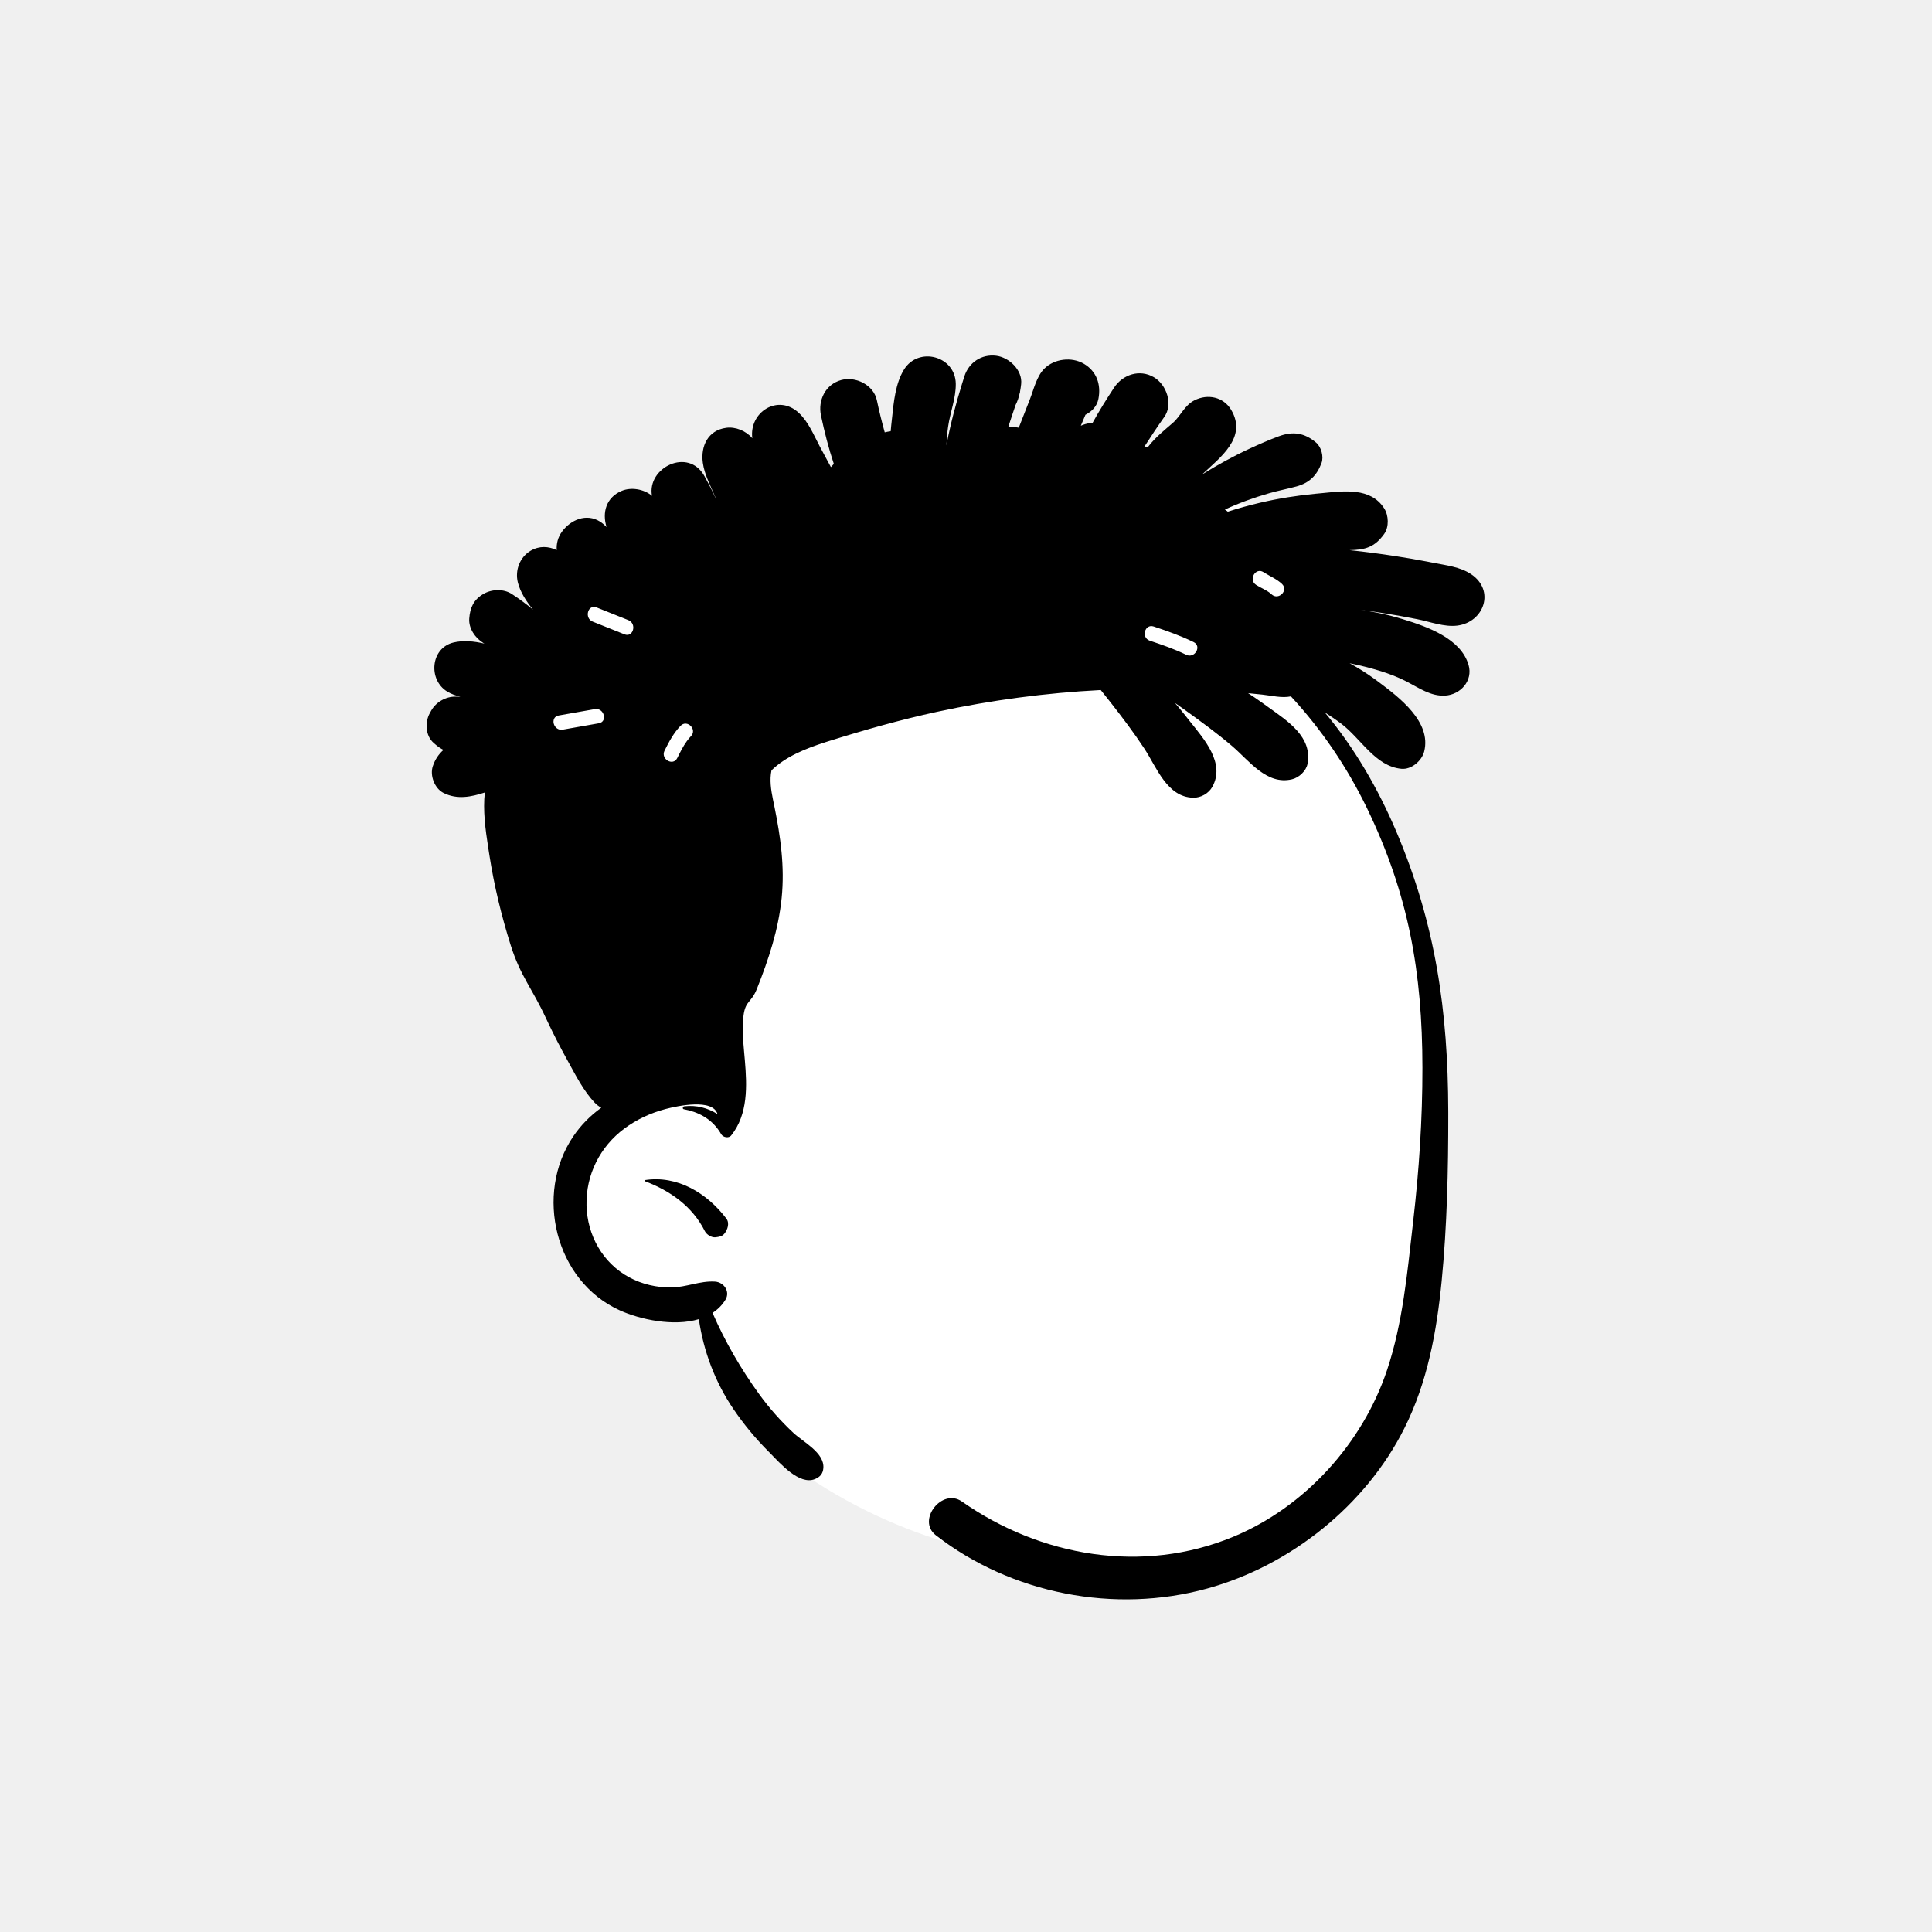
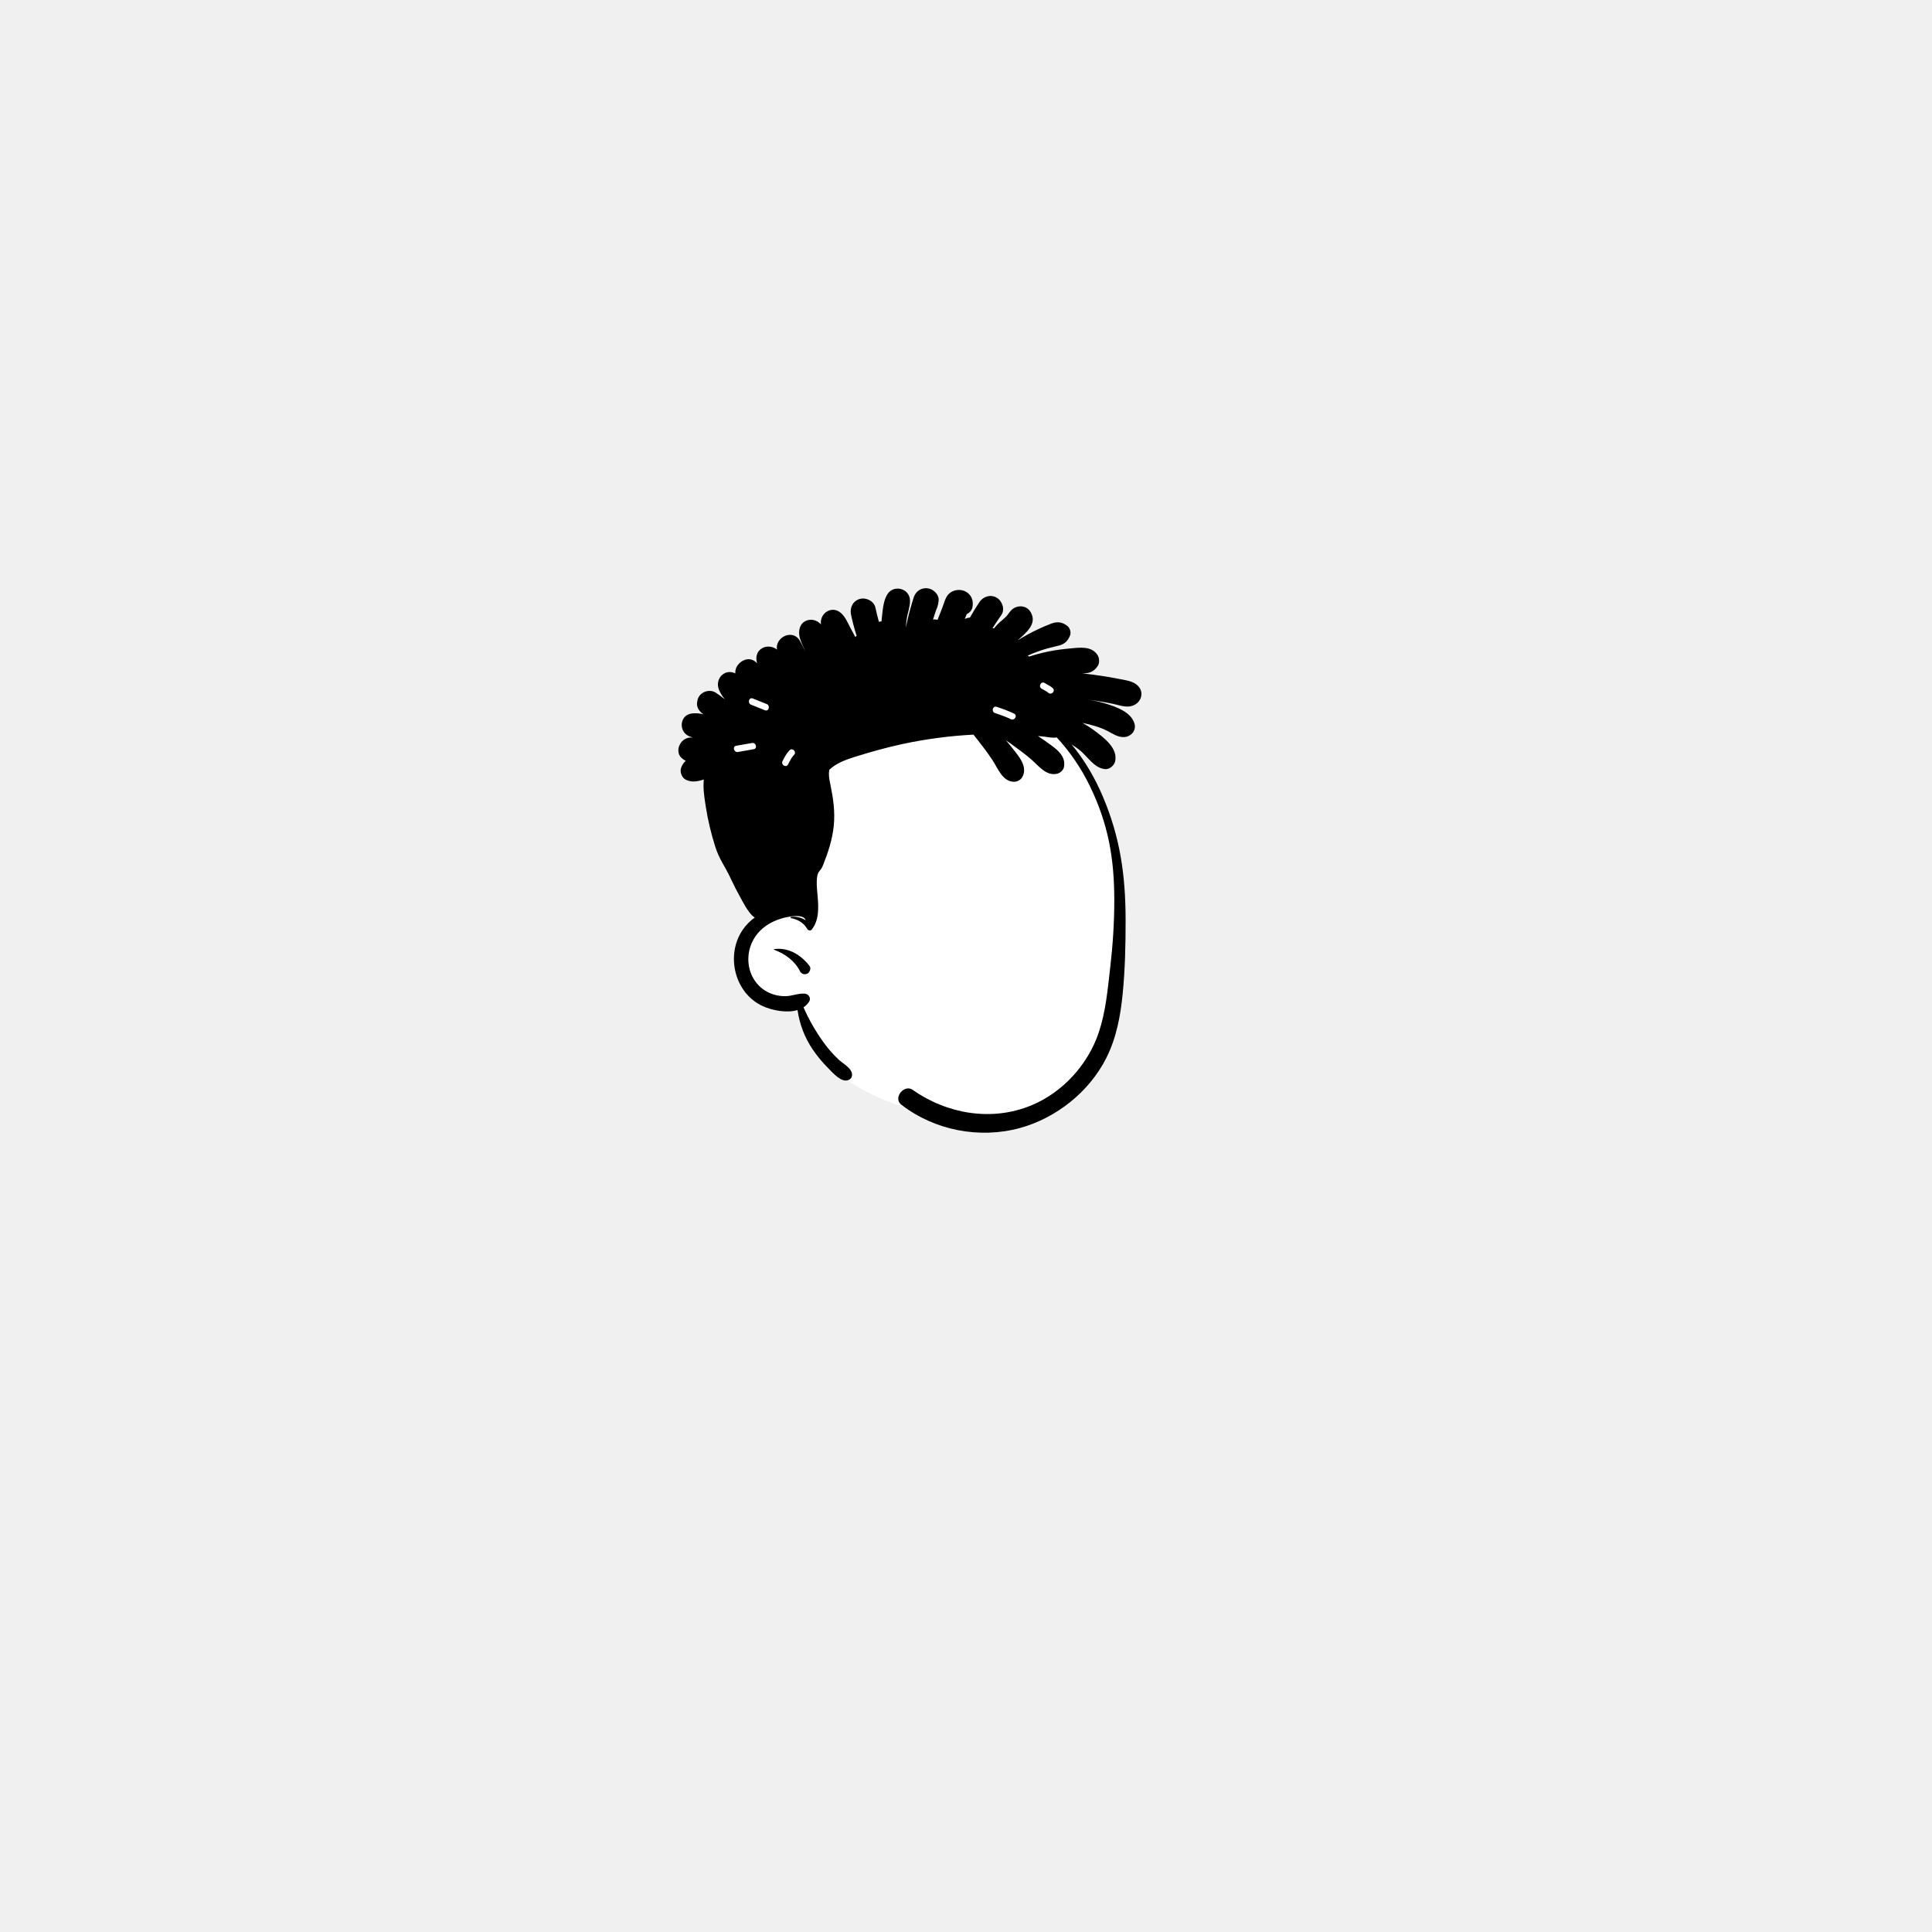
- <svg xmlns="http://www.w3.org/2000/svg" width="788" height="788" viewBox="0 0 788 788" fill="none">
-   <path fill-rule="evenodd" clip-rule="evenodd" d="M235.973 246.401C241.159 240.836 247.792 236.69 255.043 235.365C248.415 238.676 241.936 242.127 235.973 246.401ZM225.815 294.385C224.898 290.144 224.282 285.862 224.088 281.581C225.247 283.343 227.098 284.52 229.177 285.128C227.834 288.135 226.692 291.233 225.815 294.385ZM572.835 360.879C566.849 335.962 538.921 288.034 532.32 278.81C525.152 255.969 564.246 237.651 542.985 219.79C533.359 211.731 520.637 208.879 508.703 206.021C426.073 186.177 337.295 196.185 260.659 232.676C249.002 230.223 236.857 235.017 228.38 243.437C188.555 283.465 242.829 355.687 254.697 400.813C275.059 451.13 233.115 459.594 237.613 502.167C241.108 524.161 263.385 529.974 282.184 533.298C285.197 534.003 289.225 534.109 290.197 537.294C293.243 555.885 303.685 573.602 317.704 585.626C316.478 589.258 317.414 593.667 321.737 596.857C360.905 625.964 410.292 640.531 459.144 637.912C517.362 634.792 547.469 601.423 554.734 592.831C594.903 538.584 590.103 467.01 581.909 402.361C576.201 357.325 583.439 405.019 572.835 360.879Z" fill="white" />
-   <path fill-rule="evenodd" clip-rule="evenodd" d="M393.322 153.542C395.152 147.822 400.332 144.382 406.262 145.092C411.512 145.712 417.132 150.922 416.492 156.672C416.372 157.782 416.212 158.822 416.022 159.802L416.047 159.811L416.072 159.812L415.942 160.192C415.552 162.022 415.012 163.662 414.212 165.212C413.192 168.182 412.212 171.162 411.242 174.152C412.642 174.092 414.072 174.172 415.522 174.442C417.022 170.602 418.532 166.772 420.032 162.922C421.642 158.812 422.772 153.532 425.952 150.352C430.022 146.292 437.082 145.452 442.042 148.352C447.282 151.412 449.152 156.852 448.012 162.682C447.432 165.656 445.445 167.726 442.987 169.026L442.722 169.162L440.832 173.642C441.412 173.392 442.012 173.162 442.662 172.972C443.682 172.672 444.682 172.482 445.662 172.402C448.362 167.512 451.332 162.762 454.402 158.102C457.932 152.742 464.832 150.462 470.622 153.852C475.802 156.882 478.582 164.842 474.872 170.072C472.052 174.042 469.382 178.092 466.752 182.182C467.202 182.262 467.652 182.362 468.082 182.492C468.282 182.222 468.492 181.952 468.712 181.682C471.582 178.122 474.922 175.452 478.352 172.492C481.562 169.712 483.042 165.342 487.262 163.232C492.572 160.582 498.972 161.852 502.132 167.132C508.912 178.442 497.532 186.702 490.252 193.552C496.582 189.602 503.172 185.992 509.932 182.872C513.732 181.122 517.592 179.432 521.512 177.972C527.322 175.812 532.022 176.503 536.792 180.522C538.922 182.322 539.982 186.253 539.002 188.872C537.102 193.892 534.102 196.942 528.842 198.392C525.142 199.412 521.352 200.102 517.652 201.172C511.452 202.952 505.432 205.122 499.592 207.832C500.012 208.092 500.412 208.372 500.782 208.692C505.142 207.282 509.582 206.062 514.042 205.022C521.439 203.288 528.967 202.116 536.529 201.383L539.041 201.149C548.107 200.279 559.008 198.674 564.572 207.352C566.402 210.212 566.602 214.932 564.572 217.762C560.692 223.202 556.832 224.282 550.412 224.382C556.732 225.052 563.042 225.882 569.322 226.852C573.65 227.512 577.979 228.26 582.289 229.09L584.442 229.512C589.692 230.562 595.552 231.172 600.062 234.212C609.902 240.852 605.282 253.782 594.382 255.162C589.112 255.822 583.262 253.592 578.092 252.552C573.072 251.542 568.032 250.652 562.972 249.872C560.352 249.462 557.732 249.102 555.102 248.772C560.452 249.542 565.762 250.632 570.932 252.172L572.368 252.606C582.363 255.652 595.854 260.503 598.972 271.182C600.862 277.672 595.692 283.332 589.432 283.712C583.612 284.062 578.762 280.592 573.822 278.032C570.222 276.172 566.562 274.782 562.682 273.592C558.672 272.362 554.582 271.342 550.462 270.512C553.944 272.43 557.334 274.539 560.589 276.897L562.086 278.003C570.737 284.449 583.93 294.429 580.882 306.512C579.922 310.322 575.672 313.962 571.592 313.572C560.972 312.582 555.112 301.272 547.102 295.212C545.012 293.632 542.722 292.072 540.322 290.552C552.462 305.032 562.122 321.772 569.472 339.062C585.625 377.1 590.581 412.326 590.7 453.226L590.702 454.492C590.722 477.052 590.212 500.022 588.012 522.482C585.972 543.232 582.232 563.712 572.822 582.503C557.052 614.012 526.322 638.552 492.432 647.892C454.722 658.292 412.572 650.162 381.682 626.162C373.802 620.042 384.252 606.753 392.302 612.402C424.452 634.952 466.032 642.092 502.932 626.832C532.202 614.732 555.772 588.702 565.762 558.732C572.12 539.666 573.972 519.336 576.24 499.466L576.392 498.142C578.792 477.362 580.182 456.442 580.162 435.522C580.132 396.672 574.552 364.692 557.462 329.452C549.422 312.852 538.992 297.503 526.532 284.032C522.752 284.802 518.732 283.722 514.912 283.312C512.962 283.102 511.012 282.902 509.062 282.722C511.054 284.01 513.007 285.35 514.928 286.72L517.446 288.536C525.328 294.181 535.328 300.61 533.302 311.522C532.752 314.472 529.812 317.182 526.962 317.852C516.632 320.312 509.532 310.272 502.552 304.312C496.482 299.132 490.132 294.492 483.662 289.842C482.192 288.792 480.712 287.742 479.222 286.702C480.622 288.334 481.983 289.992 483.312 291.665L485.276 294.154C491.218 301.589 499.784 311.254 494.492 320.892C492.992 323.612 489.792 325.422 486.692 325.362C476.032 325.142 471.792 313.042 466.792 305.402C462.492 298.852 457.822 292.682 452.992 286.512C451.662 284.822 450.322 283.132 448.962 281.442C426.572 282.602 404.262 285.562 382.342 290.292C367.282 293.542 352.472 297.753 337.772 302.362L336.55 302.751C328.595 305.312 320.398 308.591 314.662 314.212C313.843 318.086 314.471 322.17 315.255 326.038L315.865 328.999C318.38 341.38 320.094 353.531 318.812 366.242C317.482 379.352 313.532 391.142 308.712 403.322C306.432 409.062 304.072 408.022 303.262 414.182C302.641 418.874 303.025 423.718 303.449 428.449L303.803 432.46C304.692 442.967 305.139 454.423 298.252 463.092C297.182 464.422 294.892 463.892 294.132 462.562C293.832 462.032 293.512 461.522 293.162 461.032C289.842 456.222 284.752 453.482 278.932 452.422C278.192 452.292 278.482 451.302 279.102 451.222C284.022 450.642 288.682 451.872 292.642 454.412C290.764 447.919 276.226 451.077 271.446 452.339L271.282 452.382C265.322 453.982 259.682 456.582 254.712 460.262C244.712 467.662 238.932 479.202 239.222 491.632C239.512 503.852 245.822 515.142 256.662 520.992C261.892 523.812 267.842 525.172 273.762 525.112C279.942 525.052 285.442 522.342 291.632 522.722C295.212 522.942 297.952 526.782 295.882 530.132C294.502 532.372 292.702 534.132 290.622 535.482C295.692 547.172 302.162 558.322 309.622 568.612C313.752 574.322 318.432 579.592 323.582 584.402C327.602 588.162 336.312 592.512 335.822 598.782C335.652 601.042 334.482 602.422 332.422 603.262C326.017 605.881 318.23 596.865 313.946 592.519L313.602 592.172C308.262 586.852 303.392 580.972 299.152 574.732C291.632 563.652 286.962 551.162 285.032 538.042C274.762 541.132 261.162 538.232 252.782 534.442C226.442 522.542 217.832 487.072 233.842 463.452C236.942 458.882 240.822 454.972 245.242 451.812C244.272 451.282 243.362 450.602 242.552 449.742C238.071 444.983 234.903 438.772 231.759 433.047L231.382 432.362C228.591 427.322 225.958 422.203 223.49 417.005L222.572 415.052C217.062 403.202 212.232 398.022 208.302 385.562C204.522 373.542 201.542 361.292 199.612 348.832L199.099 345.534C197.983 338.304 196.927 330.573 197.742 323.232C192.132 325.062 186.492 326.192 180.942 323.442C177.282 321.632 175.262 316.352 176.512 312.562C177.422 309.772 178.942 307.582 180.872 305.862C179.722 305.282 178.642 304.542 177.692 303.722L176.862 303.003C173.502 300.082 173.262 294.532 175.302 290.872C175.502 290.522 175.702 290.162 175.892 289.812C177.832 286.342 181.842 284.072 185.802 284.132C186.442 284.142 187.082 284.142 187.732 284.132C185.882 283.722 184.072 283.092 182.352 282.032C174.592 277.262 175.572 264.332 184.962 262.052C188.902 261.102 193.252 261.492 197.592 262.512C197.432 262.422 197.272 262.332 197.112 262.232C193.832 260.222 191.082 256.292 191.392 252.262C191.732 247.802 193.172 244.622 197.112 242.282C200.532 240.262 205.372 240.072 208.772 242.282C211.722 244.212 214.612 246.342 217.392 248.632C214.602 245.202 212.182 241.472 211.202 237.512C209.992 232.582 212.012 227.212 216.452 224.612C219.992 222.542 223.732 222.772 227.072 224.372C226.892 221.782 227.522 219.142 229.242 216.802C232.762 212.003 239.162 209.242 244.732 212.742C245.462 213.202 246.442 213.992 247.392 214.962C245.542 209.072 247.212 202.892 253.522 200.232C257.372 198.602 262.582 199.422 265.922 202.232C263.802 190.762 280.732 182.332 287.312 194.182C288.805 196.867 290.283 199.693 291.604 202.585L292.092 203.672L292.142 203.652L291.805 202.857L291.462 202.062C289.632 197.812 287.302 193.392 286.662 188.782C285.722 181.962 288.762 175.492 296.182 174.492C300.012 173.972 304.272 175.712 306.842 178.753C305.452 168.172 317.272 160.482 325.782 168.382C329.812 172.122 331.962 177.592 334.522 182.392C335.972 185.102 337.452 187.802 338.902 190.522C339.272 190.082 339.672 189.642 340.092 189.212C337.942 182.772 336.272 176.172 334.862 169.532C333.522 163.272 336.652 156.772 343.112 155.003C348.982 153.382 356.332 157.003 357.642 163.253C358.562 167.652 359.652 172.003 360.852 176.332C361.672 176.132 362.482 175.992 363.282 175.892C363.348 175.079 363.424 174.261 363.508 173.448L363.823 170.555C364.522 163.946 365.228 156.401 368.682 150.782C374.572 141.182 389.672 145.162 389.832 156.512C389.922 162.382 387.532 168.202 386.702 174.012C386.342 176.542 386.132 179.102 386.012 181.662C387.622 173.162 389.832 164.772 392.392 156.512C392.692 155.522 393.012 154.532 393.322 153.542ZM263.042 481.323C276.292 479.273 288.402 486.663 296.252 497.013C297.682 498.903 296.742 501.573 295.452 503.163C294.522 504.333 293.272 504.473 291.862 504.653C290.242 504.863 288.192 503.553 287.482 502.143C282.432 492.063 273.422 485.693 263.042 481.773C262.852 481.703 262.792 481.363 263.042 481.323ZM281.409 300.718L281.811 300.287C284.492 297.506 280.255 293.258 277.568 296.045C274.739 298.979 272.859 302.543 271.051 306.155C269.328 309.599 274.502 312.641 276.232 309.184L277.02 307.613C278.256 305.17 279.574 302.756 281.409 300.718ZM244.199 295.01C247.999 294.37 246.388 288.587 242.604 289.225C237.702 290.051 232.819 290.99 227.916 291.817C224.117 292.457 225.728 298.24 229.512 297.603C234.414 296.776 239.297 295.837 244.199 295.01ZM470.567 255.529C466.896 254.304 465.321 260.097 468.972 261.315C474.017 262.998 479.021 264.723 483.807 267.06C487.264 268.748 490.309 263.575 486.835 261.879C481.582 259.314 476.105 257.377 470.567 255.529ZM243.335 247.753C239.75 246.319 238.193 252.12 241.74 253.539L254.7 258.722C258.285 260.156 259.842 254.356 256.295 252.937L243.335 247.753ZM515.821 233.666L515.348 233.367C512.098 231.261 509.087 236.453 512.319 238.548C514.216 239.778 516.523 240.611 518.26 242.076L518.624 242.399C521.43 245.049 525.681 240.815 522.867 238.156C520.808 236.213 518.202 235.131 515.821 233.666Z" fill="black" />
+ <svg xmlns="http://www.w3.org/2000/svg" width="900" height="900" viewBox="0 0 900 900" fill="none">
+   <path fill-rule="evenodd" clip-rule="evenodd" d="M346.986 324.7C349.579 321.918 352.896 319.845 356.521 319.182C353.207 320.838 349.968 322.563 346.986 324.7ZM341.907 348.692C341.449 346.572 341.141 344.431 341.044 342.29C341.623 343.171 342.549 343.76 343.588 344.064C342.917 345.567 342.346 347.116 341.907 348.692ZM515.417 381.939C512.424 369.481 498.46 345.517 495.16 340.905C491.576 329.484 511.123 320.325 500.492 311.395C495.679 307.365 489.318 305.939 483.351 304.51C442.036 294.588 397.647 299.592 359.329 317.838C353.501 316.611 347.428 319.008 343.19 323.218C323.277 343.232 350.414 379.343 356.348 401.906C366.529 427.065 345.557 431.297 347.806 452.583C349.554 463.58 360.692 466.487 370.092 468.149C371.598 468.501 373.612 468.554 374.098 470.147C375.621 479.442 380.842 488.301 387.852 494.313C387.239 496.129 387.707 498.333 389.868 499.928C409.452 514.482 434.146 521.765 458.572 520.456C487.681 518.896 502.734 502.211 506.367 497.915C526.451 470.792 524.051 435.005 519.954 402.68C517.1 380.162 520.719 404.009 515.417 381.939Z" fill="white" />
+   <path fill-rule="evenodd" clip-rule="evenodd" d="M425.661 278.271C426.576 275.411 429.166 273.691 432.131 274.046C434.756 274.356 437.566 276.961 437.246 279.836C437.186 280.391 437.106 280.911 437.011 281.401L437.023 281.406L437.036 281.406L436.971 281.596C436.776 282.511 436.506 283.331 436.106 284.106C435.596 285.591 435.106 287.081 434.621 288.576C435.321 288.546 436.036 288.586 436.761 288.721C437.511 286.801 438.266 284.886 439.016 282.961C439.821 280.906 440.386 278.266 441.976 276.676C444.011 274.646 447.541 274.226 450.021 275.676C452.641 277.206 453.576 279.926 453.006 282.841C452.716 284.328 451.722 285.363 450.493 286.013L450.361 286.081L449.416 288.321C449.706 288.196 450.006 288.081 450.331 287.986C450.841 287.836 451.341 287.741 451.831 287.701C453.181 285.256 454.666 282.881 456.201 280.551C457.966 277.871 461.416 276.731 464.311 278.426C466.901 279.941 468.291 283.921 466.436 286.536C465.026 288.521 463.691 290.546 462.376 292.591C462.601 292.631 462.826 292.681 463.041 292.746C463.141 292.611 463.246 292.476 463.356 292.341C464.791 290.561 466.461 289.226 468.176 287.746C469.781 286.356 470.521 284.171 472.631 283.116C475.286 281.791 478.486 282.426 480.066 285.066C483.456 290.721 477.766 294.851 474.126 298.276C477.291 296.301 480.586 294.496 483.966 292.936C485.866 292.061 487.796 291.216 489.756 290.486C492.661 289.406 495.011 289.752 497.396 291.761C498.461 292.661 498.991 294.627 498.501 295.936C497.551 298.446 496.051 299.971 493.421 300.696C491.571 301.206 489.676 301.551 487.826 302.086C484.726 302.976 481.716 304.061 478.796 305.416C479.006 305.546 479.206 305.686 479.391 305.846C481.571 305.141 483.791 304.531 486.021 304.011C489.719 303.144 493.483 302.558 497.264 302.192L498.52 302.075C503.053 301.64 508.504 300.837 511.286 305.176C512.201 306.606 512.301 308.966 511.286 310.381C509.346 313.101 507.416 313.641 504.206 313.691C507.366 314.026 510.521 314.441 513.661 314.926C515.825 315.256 517.989 315.63 520.144 316.045L521.221 316.256C523.846 316.781 526.776 317.086 529.031 318.606C533.951 321.926 531.641 328.391 526.191 329.081C523.556 329.411 520.631 328.296 518.046 327.776C515.536 327.271 513.016 326.826 510.486 326.436C509.176 326.231 507.866 326.051 506.551 325.886C509.226 326.271 511.881 326.816 514.466 327.586L515.184 327.803C520.181 329.326 526.927 331.752 528.486 337.091C529.431 340.336 526.846 343.166 523.716 343.356C520.806 343.531 518.381 341.796 515.911 340.516C514.111 339.586 512.281 338.891 510.341 338.296C508.336 337.681 506.291 337.171 504.231 336.756C505.972 337.715 507.667 338.77 509.294 339.949L510.043 340.502C514.368 343.725 520.965 348.715 519.441 354.756C518.961 356.661 516.836 358.481 514.796 358.286C509.486 357.791 506.556 352.136 502.551 349.106C501.506 348.316 500.361 347.536 499.161 346.776C505.231 354.016 510.061 362.386 513.736 371.031C521.812 390.05 524.29 407.663 524.35 428.113L524.351 428.746C524.361 440.026 524.106 451.511 523.006 462.741C521.986 473.116 520.116 483.356 515.411 492.752C507.526 508.506 492.161 520.776 475.216 525.446C456.361 530.646 435.286 526.581 419.841 514.581C415.901 511.521 421.126 504.877 425.151 507.701C441.226 518.976 462.016 522.546 480.466 514.916C495.101 508.866 506.886 495.851 511.881 480.866C515.06 471.333 515.986 461.168 517.12 451.233L517.196 450.571C518.396 440.181 519.091 429.721 519.081 419.261C519.066 399.836 516.276 383.846 507.731 366.226C503.711 357.926 498.496 350.252 492.266 343.516C490.376 343.901 488.366 343.361 486.456 343.156C485.481 343.051 484.506 342.951 483.531 342.861C484.527 343.505 485.503 344.175 486.464 344.86L487.723 345.768C491.664 348.591 496.664 351.805 495.651 357.261C495.376 358.736 493.906 360.091 492.481 360.426C487.316 361.656 483.766 356.636 480.276 353.656C477.241 351.066 474.066 348.746 470.831 346.421C470.096 345.896 469.356 345.371 468.611 344.851C469.311 345.667 469.991 346.496 470.656 347.333L471.638 348.577C474.609 352.295 478.892 357.127 476.246 361.946C475.496 363.306 473.896 364.211 472.346 364.181C467.016 364.071 464.896 358.021 462.396 354.201C460.246 350.926 457.911 347.841 455.496 344.756C454.831 343.911 454.161 343.066 453.481 342.221C442.286 342.801 431.131 344.281 420.171 346.646C412.641 348.271 405.236 350.377 397.886 352.681L397.275 352.876C393.297 354.156 389.199 355.796 386.331 358.606C385.921 360.543 386.235 362.585 386.627 364.519L386.932 366C388.19 372.19 389.047 378.266 388.406 384.621C387.741 391.176 385.766 397.071 383.356 403.161C382.216 406.031 381.036 405.511 380.631 408.591C380.32 410.937 380.512 413.359 380.724 415.725L380.901 417.73C381.346 422.984 381.569 428.712 378.126 433.046C377.591 433.711 376.446 433.446 376.066 432.781C375.916 432.516 375.756 432.261 375.581 432.016C373.921 429.611 371.376 428.241 368.466 427.711C368.096 427.646 368.241 427.151 368.551 427.111C371.011 426.821 373.341 427.436 375.321 428.706C374.382 425.46 367.113 427.039 364.723 427.67L364.641 427.691C361.661 428.491 358.841 429.791 356.356 431.631C351.356 435.331 348.466 441.101 348.611 447.316C348.756 453.426 351.911 459.071 357.331 461.996C359.946 463.406 362.921 464.086 365.881 464.056C368.971 464.026 371.721 462.671 374.816 462.861C376.606 462.971 377.976 464.891 376.941 466.566C376.251 467.686 375.351 468.566 374.311 469.241C376.846 475.086 380.081 480.661 383.811 485.806C385.876 488.661 388.216 491.296 390.791 493.701C392.801 495.581 397.156 497.756 396.911 500.891C396.826 502.021 396.241 502.711 395.211 503.131C392.008 504.441 388.115 499.933 385.973 497.76L385.801 497.586C383.131 494.926 380.696 491.986 378.576 488.866C374.816 483.326 372.481 477.081 371.516 470.521C366.381 472.066 359.581 470.616 355.391 468.721C342.221 462.771 337.916 445.036 345.921 433.226C347.471 430.941 349.411 428.986 351.621 427.406C351.136 427.141 350.681 426.801 350.276 426.371C348.035 423.992 346.451 420.886 344.879 418.024L344.691 417.681C343.295 415.161 341.979 412.602 340.745 410.003L340.286 409.026C337.531 403.101 335.116 400.511 333.151 394.281C331.261 388.271 329.771 382.146 328.806 375.916L328.549 374.267C327.991 370.652 327.463 366.787 327.871 363.116C325.066 364.031 322.246 364.596 319.471 363.221C317.641 362.316 316.631 359.676 317.256 357.781C317.711 356.386 318.471 355.291 319.436 354.431C318.861 354.141 318.321 353.771 317.846 353.361L317.431 353.002C315.751 351.541 315.631 348.766 316.651 346.936C316.751 346.761 316.851 346.581 316.946 346.406C317.916 344.671 319.921 343.536 321.901 343.566C322.221 343.571 322.541 343.571 322.866 343.566C321.941 343.361 321.036 343.046 320.176 342.516C316.296 340.131 316.786 333.666 321.481 332.526C323.451 332.051 325.626 332.246 327.796 332.756C327.716 332.711 327.636 332.666 327.556 332.616C325.916 331.611 324.541 329.646 324.696 327.631C324.866 325.401 325.586 323.811 327.556 322.641C329.266 321.631 331.686 321.536 333.386 322.641C334.861 323.606 336.306 324.671 337.696 325.816C336.301 324.101 335.091 322.236 334.601 320.256C333.996 317.791 335.006 315.106 337.226 313.806C338.996 312.771 340.866 312.886 342.536 313.686C342.446 312.391 342.761 311.071 343.621 309.901C345.381 307.502 348.581 306.121 351.366 307.871C351.731 308.101 352.221 308.496 352.696 308.981C351.771 306.036 352.606 302.946 355.761 301.616C357.686 300.801 360.291 301.211 361.961 302.616C360.901 296.881 369.366 292.666 372.656 298.591C373.402 299.934 374.141 301.347 374.802 302.793L375.046 303.336L375.071 303.326L374.902 302.929L374.731 302.531C373.816 300.406 372.651 298.196 372.331 295.891C371.861 292.481 373.381 289.246 377.091 288.746C379.006 288.486 381.136 289.356 382.421 290.877C381.726 285.586 387.636 281.741 391.891 285.691C393.906 287.561 394.981 290.296 396.261 292.696C396.986 294.051 397.726 295.401 398.451 296.761C398.636 296.541 398.836 296.321 399.046 296.106C397.971 292.886 397.136 289.586 396.431 286.266C395.761 283.136 397.326 279.886 400.556 279.002C403.491 278.191 407.166 280.002 407.821 283.127C408.281 285.326 408.826 287.502 409.426 289.666C409.836 289.566 410.241 289.496 410.641 289.446C410.674 289.04 410.712 288.631 410.754 288.224L410.911 286.778C411.261 283.473 411.614 279.701 413.341 276.891C416.286 272.091 423.836 274.081 423.916 279.756C423.961 282.691 422.766 285.601 422.351 288.506C422.171 289.771 422.066 291.051 422.006 292.331C422.811 288.081 423.916 283.886 425.196 279.756C425.346 279.261 425.506 278.766 425.661 278.271ZM360.521 442.162C367.146 441.137 373.201 444.832 377.126 450.007C377.841 450.952 377.371 452.287 376.726 453.082C376.261 453.667 375.636 453.737 374.931 453.827C374.121 453.932 373.096 453.277 372.741 452.572C370.216 447.532 365.711 444.347 360.521 442.387C360.426 442.352 360.396 442.182 360.521 442.162ZM369.704 351.859L369.905 351.644C371.246 350.253 369.127 348.129 367.784 349.523C366.369 350.99 365.429 352.772 364.525 354.578C363.664 356.3 366.251 357.821 367.116 356.092L367.51 355.307C368.128 354.085 368.787 352.878 369.704 351.859ZM351.099 349.005C352.999 348.685 352.194 345.794 350.302 346.113C347.851 346.526 345.409 346.995 342.958 347.409C341.058 347.729 341.864 350.62 343.756 350.302C346.207 349.888 348.648 349.419 351.099 349.005ZM464.283 329.265C462.448 328.652 461.66 331.549 463.486 332.158C466.008 332.999 468.51 333.862 470.903 335.03C472.632 335.874 474.154 333.288 472.417 332.44C469.791 331.157 467.052 330.189 464.283 329.265ZM350.667 325.377C348.875 324.66 348.096 327.56 349.87 328.27L356.35 330.861C358.142 331.578 358.921 328.678 357.147 327.969L350.667 325.377ZM486.91 318.333L486.674 318.184C485.049 317.131 483.543 319.727 485.159 320.774C486.108 321.389 487.261 321.806 488.13 322.538L488.312 322.7C489.715 324.025 491.84 321.908 490.433 320.578C489.404 319.607 488.101 319.066 486.91 318.333Z" fill="black" />
</svg>
